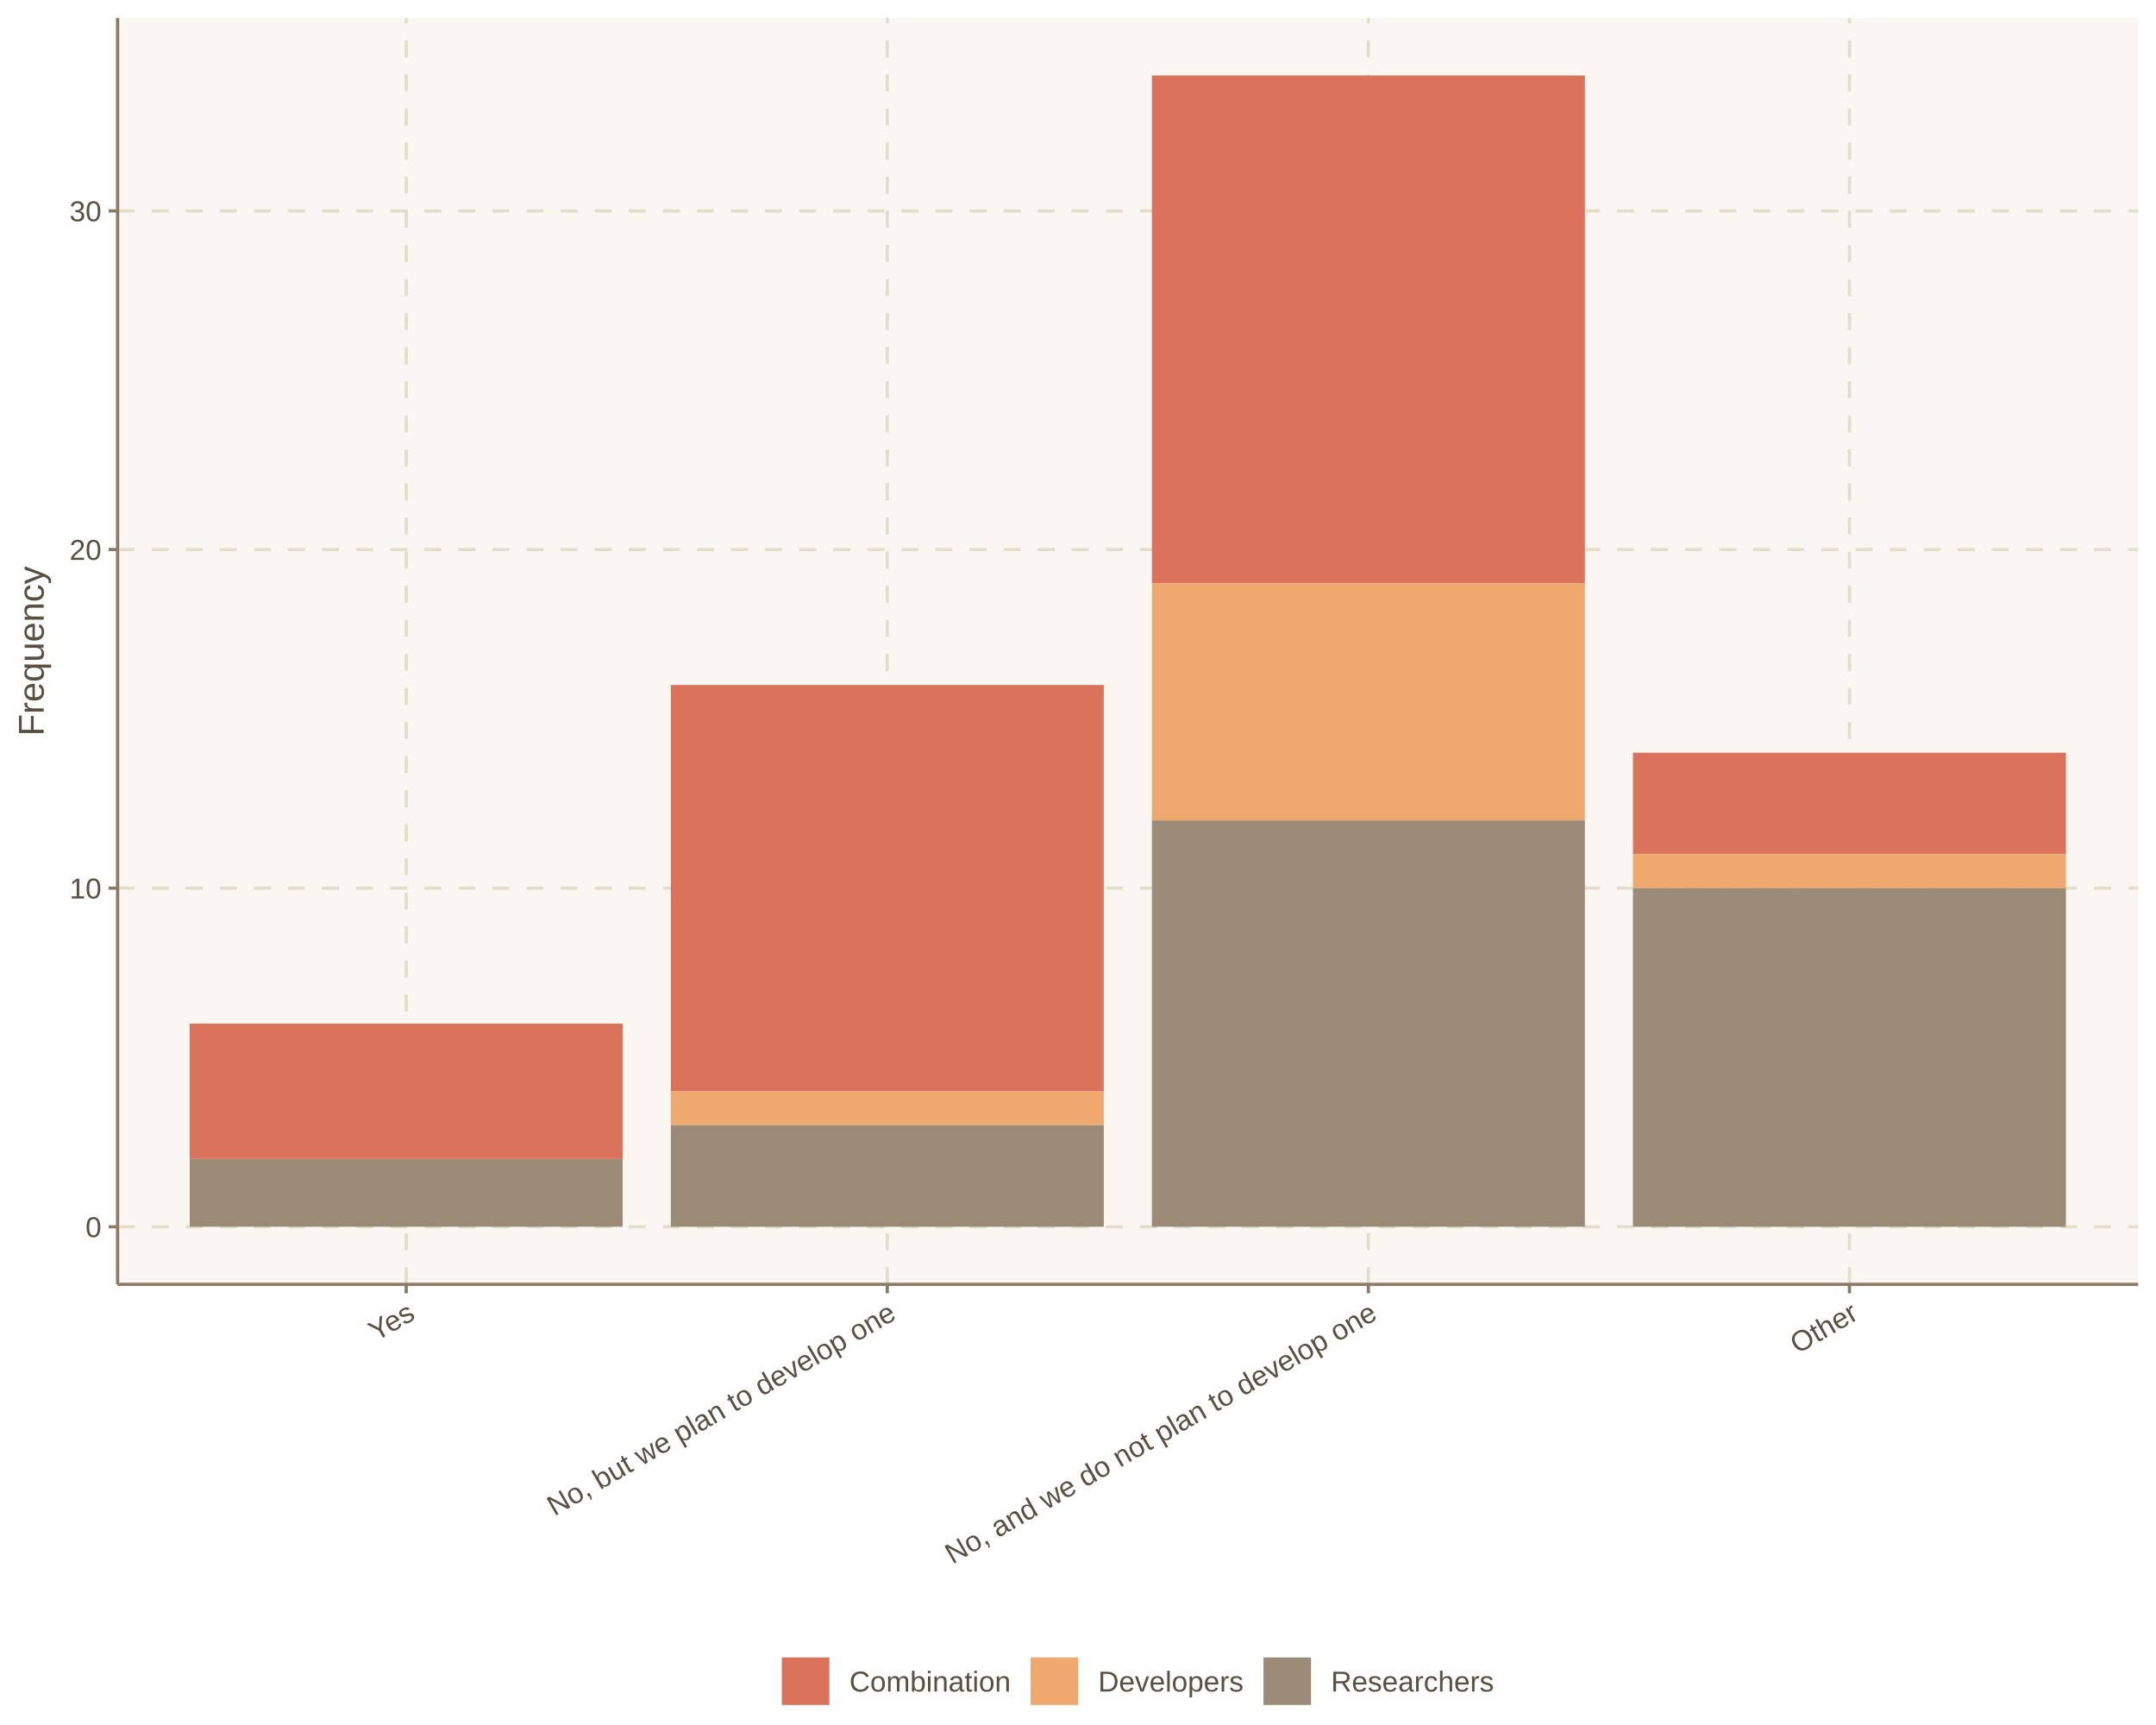
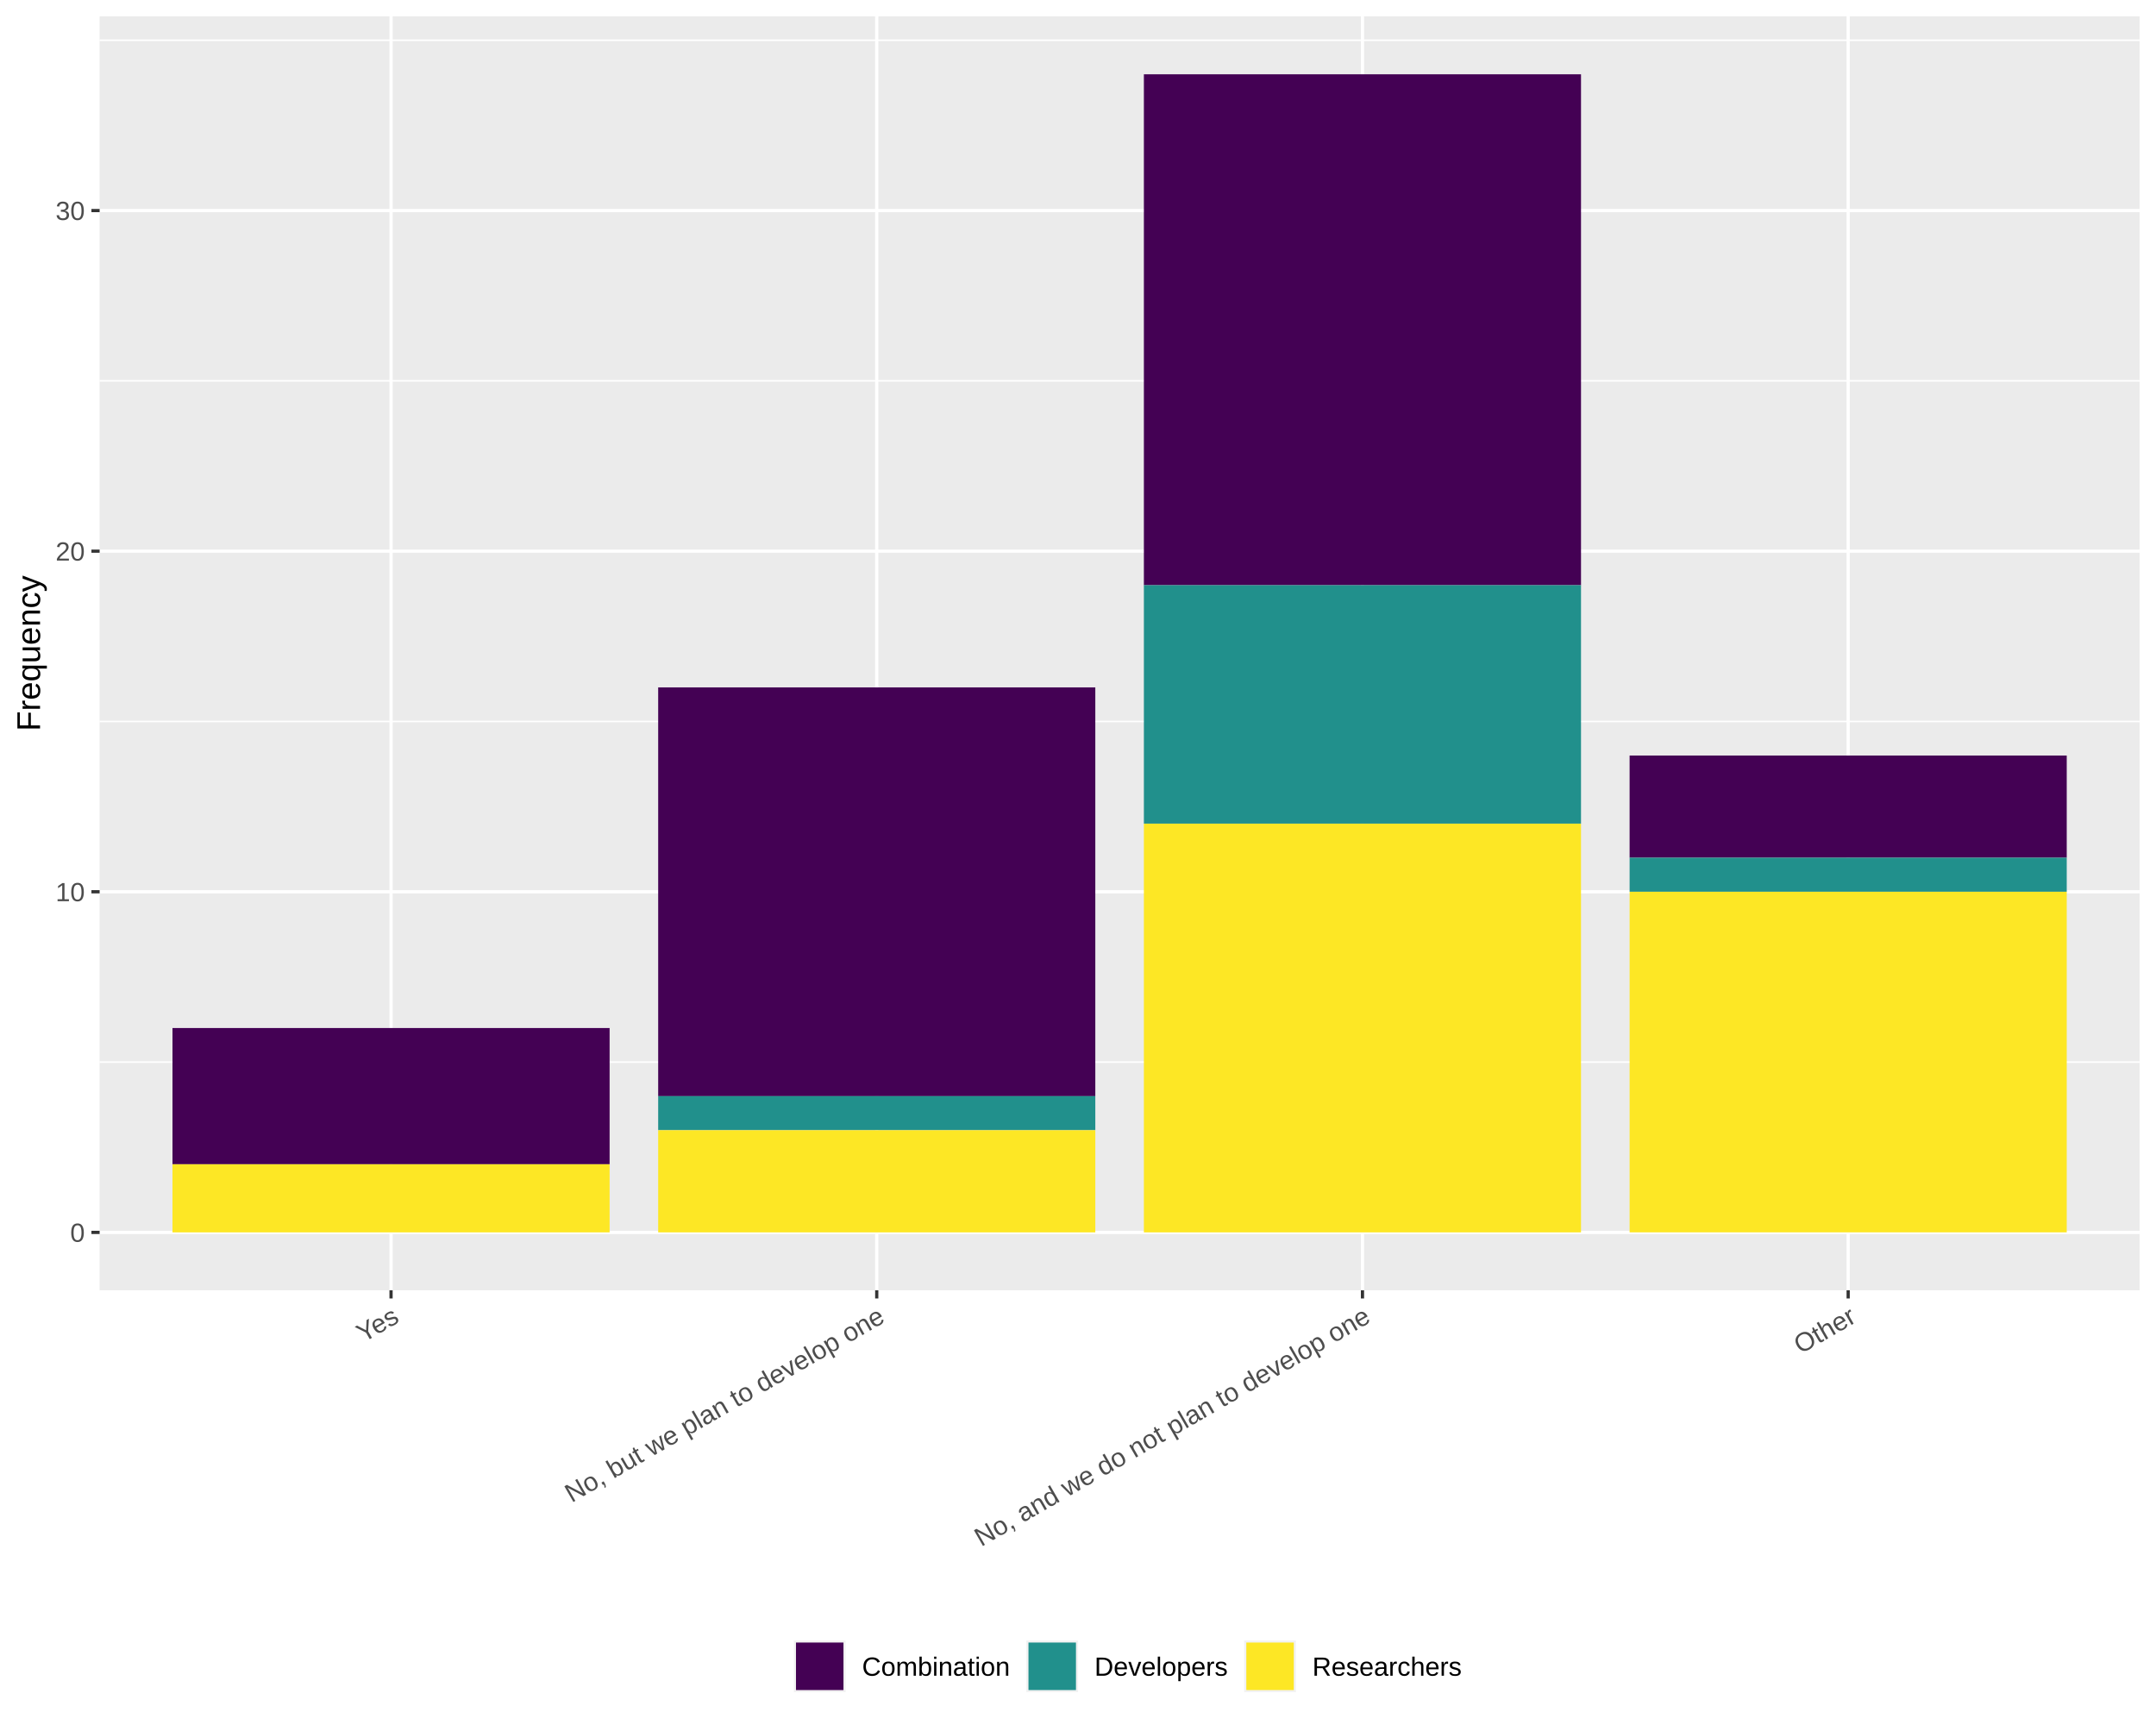
<svg xmlns="http://www.w3.org/2000/svg" class="svglite" width="720.00pt" height="576.00pt" viewBox="0 0 720.00 576.00">
  <defs>
    <style type="text/css">
    .svglite line, .svglite polyline, .svglite polygon, .svglite path, .svglite rect, .svglite circle {
      fill: none;
      stroke: #000000;
      stroke-linecap: round;
      stroke-linejoin: round;
      stroke-miterlimit: 10.00;
    }
    .svglite text {
      white-space: pre;
    }
  </style>
  </defs>
  <rect width="100%" height="100%" style="stroke: none; fill: #FFFFFF;" />
  <defs>
    <clipPath id="cpMC4wMHw3MjAuMDB8MC4wMHw1NzYuMDA=">
      <rect x="0.00" y="0.00" width="720.00" height="576.00" />
    </clipPath>
  </defs>
  <g clip-path="url(#cpMC4wMHw3MjAuMDB8MC4wMHw1NzYuMDA=)">
    <rect x="0.00" y="0.00" width="720.00" height="576.00" style="stroke-width: 1.07; stroke: #FFFFFF; fill: #FFFFFF;" />
  </g>
  <defs>
-     <clipPath id="cpMzkuMjd8NzE0LjAyfDUuOTh8NDI4Ljg2">
-       <rect x="39.27" y="5.98" width="674.76" height="422.88" />
+     <clipPath id="cpMzMuMjd8NzE0LjUyfDUuNDh8NDMwLjg0">
+       <rect x="33.27" y="5.48" width="681.25" height="425.36" />
    </clipPath>
  </defs>
-   <g clip-path="url(#cpMzkuMjd8NzE0LjAyfDUuOTh8NDI4Ljg2)">
-     <rect x="39.27" y="5.98" width="674.76" height="422.88" style="stroke-width: 1.07; stroke: none; fill: #FAF7F2;" />
-     <polyline points="39.27,409.64 714.02,409.64 " style="stroke-width: 1.07; stroke: #E3DDCC; stroke-dasharray: 5.69,5.69; stroke-linecap: butt;" />
-     <polyline points="39.27,296.57 714.02,296.57 " style="stroke-width: 1.07; stroke: #E3DDCC; stroke-dasharray: 5.69,5.69; stroke-linecap: butt;" />
-     <polyline points="39.27,183.50 714.02,183.50 " style="stroke-width: 1.07; stroke: #E3DDCC; stroke-dasharray: 5.69,5.69; stroke-linecap: butt;" />
-     <polyline points="39.27,70.43 714.02,70.43 " style="stroke-width: 1.07; stroke: #E3DDCC; stroke-dasharray: 5.69,5.69; stroke-linecap: butt;" />
-     <polyline points="135.66,428.86 135.66,5.98 " style="stroke-width: 1.07; stroke: #E3DDCC; stroke-dasharray: 5.69,5.69; stroke-linecap: butt;" />
-     <polyline points="296.32,428.86 296.32,5.98 " style="stroke-width: 1.07; stroke: #E3DDCC; stroke-dasharray: 5.69,5.69; stroke-linecap: butt;" />
-     <polyline points="456.97,428.86 456.97,5.98 " style="stroke-width: 1.07; stroke: #E3DDCC; stroke-dasharray: 5.69,5.69; stroke-linecap: butt;" />
-     <polyline points="617.63,428.86 617.63,5.98 " style="stroke-width: 1.07; stroke: #E3DDCC; stroke-dasharray: 5.69,5.69; stroke-linecap: butt;" />
-     <rect x="63.36" y="341.79" width="144.59" height="45.23" style="stroke-width: 1.07; stroke: none; stroke-linecap: square; stroke-linejoin: miter; fill: #DB735C;" />
-     <rect x="63.36" y="387.02" width="144.59" height="22.61" style="stroke-width: 1.07; stroke: none; stroke-linecap: square; stroke-linejoin: miter; fill: #9A8A76;" />
-     <rect x="224.02" y="228.72" width="144.59" height="135.68" style="stroke-width: 1.07; stroke: none; stroke-linecap: square; stroke-linejoin: miter; fill: #DB735C;" />
-     <rect x="224.02" y="364.41" width="144.59" height="11.31" style="stroke-width: 1.07; stroke: none; stroke-linecap: square; stroke-linejoin: miter; fill: #EFA86E;" />
-     <rect x="224.02" y="375.72" width="144.59" height="33.92" style="stroke-width: 1.07; stroke: none; stroke-linecap: square; stroke-linejoin: miter; fill: #9A8A76;" />
-     <rect x="384.68" y="25.20" width="144.59" height="169.60" style="stroke-width: 1.07; stroke: none; stroke-linecap: square; stroke-linejoin: miter; fill: #DB735C;" />
-     <rect x="384.68" y="194.80" width="144.59" height="79.15" style="stroke-width: 1.07; stroke: none; stroke-linecap: square; stroke-linejoin: miter; fill: #EFA86E;" />
-     <rect x="384.68" y="273.95" width="144.59" height="135.68" style="stroke-width: 1.07; stroke: none; stroke-linecap: square; stroke-linejoin: miter; fill: #9A8A76;" />
-     <rect x="545.33" y="251.34" width="144.59" height="33.92" style="stroke-width: 1.07; stroke: none; stroke-linecap: square; stroke-linejoin: miter; fill: #DB735C;" />
-     <rect x="545.33" y="285.26" width="144.59" height="11.31" style="stroke-width: 1.07; stroke: none; stroke-linecap: square; stroke-linejoin: miter; fill: #EFA86E;" />
-     <rect x="545.33" y="296.57" width="144.59" height="113.07" style="stroke-width: 1.07; stroke: none; stroke-linecap: square; stroke-linejoin: miter; fill: #9A8A76;" />
+   <g clip-path="url(#cpMzMuMjd8NzE0LjUyfDUuNDh8NDMwLjg0)">
+     <rect x="33.27" y="5.48" width="681.25" height="425.36" style="stroke-width: 1.07; stroke: none; fill: #EBEBEB;" />
+     <polyline points="33.27,354.64 714.52,354.64 " style="stroke-width: 0.53; stroke: #FFFFFF; stroke-linecap: butt;" />
+     <polyline points="33.27,240.91 714.52,240.91 " style="stroke-width: 0.53; stroke: #FFFFFF; stroke-linecap: butt;" />
+     <polyline points="33.27,127.17 714.52,127.17 " style="stroke-width: 0.53; stroke: #FFFFFF; stroke-linecap: butt;" />
+     <polyline points="33.27,13.44 714.52,13.44 " style="stroke-width: 0.53; stroke: #FFFFFF; stroke-linecap: butt;" />
+     <polyline points="33.27,411.51 714.52,411.51 " style="stroke-width: 1.07; stroke: #FFFFFF; stroke-linecap: butt;" />
+     <polyline points="33.27,297.77 714.52,297.77 " style="stroke-width: 1.07; stroke: #FFFFFF; stroke-linecap: butt;" />
+     <polyline points="33.27,184.04 714.52,184.04 " style="stroke-width: 1.07; stroke: #FFFFFF; stroke-linecap: butt;" />
+     <polyline points="33.27,70.31 714.52,70.31 " style="stroke-width: 1.07; stroke: #FFFFFF; stroke-linecap: butt;" />
+     <polyline points="130.59,430.84 130.59,5.48 " style="stroke-width: 1.07; stroke: #FFFFFF; stroke-linecap: butt;" />
+     <polyline points="292.79,430.84 292.79,5.48 " style="stroke-width: 1.07; stroke: #FFFFFF; stroke-linecap: butt;" />
+     <polyline points="455.00,430.84 455.00,5.48 " style="stroke-width: 1.07; stroke: #FFFFFF; stroke-linecap: butt;" />
+     <polyline points="617.20,430.84 617.20,5.48 " style="stroke-width: 1.07; stroke: #FFFFFF; stroke-linecap: butt;" />
+     <rect x="57.60" y="343.27" width="145.98" height="45.49" style="stroke-width: 1.07; stroke: none; stroke-linecap: square; stroke-linejoin: miter; fill: #440154;" />
+     <rect x="57.60" y="388.76" width="145.98" height="22.75" style="stroke-width: 1.07; stroke: none; stroke-linecap: square; stroke-linejoin: miter; fill: #FDE725;" />
+     <rect x="219.80" y="229.53" width="145.98" height="136.48" style="stroke-width: 1.07; stroke: none; stroke-linecap: square; stroke-linejoin: miter; fill: #440154;" />
+     <rect x="219.80" y="366.01" width="145.98" height="11.37" style="stroke-width: 1.07; stroke: none; stroke-linecap: square; stroke-linejoin: miter; fill: #21908C;" />
+     <rect x="219.80" y="377.39" width="145.98" height="34.12" style="stroke-width: 1.07; stroke: none; stroke-linecap: square; stroke-linejoin: miter; fill: #FDE725;" />
+     <rect x="382.00" y="24.81" width="145.98" height="170.60" style="stroke-width: 1.07; stroke: none; stroke-linecap: square; stroke-linejoin: miter; fill: #440154;" />
+     <rect x="382.00" y="195.41" width="145.98" height="79.61" style="stroke-width: 1.07; stroke: none; stroke-linecap: square; stroke-linejoin: miter; fill: #21908C;" />
+     <rect x="382.00" y="275.03" width="145.98" height="136.48" style="stroke-width: 1.07; stroke: none; stroke-linecap: square; stroke-linejoin: miter; fill: #FDE725;" />
+     <rect x="544.21" y="252.28" width="145.98" height="34.12" style="stroke-width: 1.07; stroke: none; stroke-linecap: square; stroke-linejoin: miter; fill: #440154;" />
+     <rect x="544.21" y="286.40" width="145.98" height="11.37" style="stroke-width: 1.07; stroke: none; stroke-linecap: square; stroke-linejoin: miter; fill: #21908C;" />
+     <rect x="544.21" y="297.77" width="145.98" height="113.73" style="stroke-width: 1.07; stroke: none; stroke-linecap: square; stroke-linejoin: miter; fill: #FDE725;" />
  </g>
  <g clip-path="url(#cpMC4wMHw3MjAuMDB8MC4wMHw1NzYuMDA=)">
-     <polyline points="39.27,428.86 39.27,5.98 " style="stroke-width: 1.07; stroke: #8D7A64; stroke-linecap: butt;" />
-     <text x="33.89" y="413.08" text-anchor="end" style="font-size: 9.60px;fill: #5B4F41; font-family: &quot;Arial&quot;;" textLength="5.34px" lengthAdjust="spacingAndGlyphs">0</text>
-     <text x="33.89" y="300.01" text-anchor="end" style="font-size: 9.60px;fill: #5B4F41; font-family: &quot;Arial&quot;;" textLength="10.67px" lengthAdjust="spacingAndGlyphs">10</text>
-     <text x="33.89" y="186.94" text-anchor="end" style="font-size: 9.60px;fill: #5B4F41; font-family: &quot;Arial&quot;;" textLength="10.67px" lengthAdjust="spacingAndGlyphs">20</text>
-     <text x="33.89" y="73.87" text-anchor="end" style="font-size: 9.60px;fill: #5B4F41; font-family: &quot;Arial&quot;;" textLength="10.67px" lengthAdjust="spacingAndGlyphs">30</text>
-     <polyline points="36.28,409.64 39.27,409.64 " style="stroke-width: 1.07; stroke: #8D7A64; stroke-linecap: butt;" />
-     <polyline points="36.28,296.57 39.27,296.57 " style="stroke-width: 1.07; stroke: #8D7A64; stroke-linecap: butt;" />
-     <polyline points="36.28,183.50 39.27,183.50 " style="stroke-width: 1.07; stroke: #8D7A64; stroke-linecap: butt;" />
-     <polyline points="36.28,70.43 39.27,70.43 " style="stroke-width: 1.07; stroke: #8D7A64; stroke-linecap: butt;" />
-     <polyline points="39.27,428.86 714.02,428.86 " style="stroke-width: 1.07; stroke: #8D7A64; stroke-linecap: butt;" />
-     <polyline points="135.66,431.85 135.66,428.86 " style="stroke-width: 1.07; stroke: #8D7A64; stroke-linecap: butt;" />
-     <polyline points="296.32,431.85 296.32,428.86 " style="stroke-width: 1.07; stroke: #8D7A64; stroke-linecap: butt;" />
-     <polyline points="456.97,431.85 456.97,428.86 " style="stroke-width: 1.07; stroke: #8D7A64; stroke-linecap: butt;" />
-     <polyline points="617.63,431.85 617.63,428.86 " style="stroke-width: 1.07; stroke: #8D7A64; stroke-linecap: butt;" />
-     <text transform="translate(139.10,440.20) rotate(-30)" text-anchor="end" style="font-size: 9.60px;fill: #5B4F41; font-family: &quot;Arial&quot;;" textLength="16.53px" lengthAdjust="spacingAndGlyphs">Yes</text>
-     <text transform="translate(299.76,440.20) rotate(-30)" text-anchor="end" style="font-size: 9.60px;fill: #5B4F41; font-family: &quot;Arial&quot;;" textLength="132.25px" lengthAdjust="spacingAndGlyphs">No, but we plan to develop one</text>
-     <text transform="translate(460.41,440.20) rotate(-30)" text-anchor="end" style="font-size: 9.60px;fill: #5B4F41; font-family: &quot;Arial&quot;;" textLength="164.25px" lengthAdjust="spacingAndGlyphs">No, and we do not plan to develop one</text>
-     <text transform="translate(621.07,440.20) rotate(-30)" text-anchor="end" style="font-size: 9.60px;fill: #5B4F41; font-family: &quot;Arial&quot;;" textLength="23.99px" lengthAdjust="spacingAndGlyphs">Other</text>
-     <text transform="translate(14.59,217.42) rotate(-90)" text-anchor="middle" style="font-size: 12.00px;fill: #5B4F41; font-family: &quot;Arial&quot;;" textLength="56.69px" lengthAdjust="spacingAndGlyphs">Frequency</text>
-     <rect x="254.41" y="552.74" width="244.46" height="17.28" style="stroke-width: 1.07; stroke: #FFFFFF; fill: #FFFFFF;" />
-     <rect x="260.39" y="552.74" width="17.28" height="17.28" style="stroke-width: 1.07; stroke: #FFFFFF; fill: #FAF7F2;" />
-     <rect x="261.10" y="553.45" width="15.86" height="15.86" style="stroke-width: 1.07; stroke: none; stroke-linecap: square; stroke-linejoin: miter; fill: #DB735C;" />
-     <rect x="343.48" y="552.74" width="17.28" height="17.28" style="stroke-width: 1.07; stroke: #FFFFFF; fill: #FAF7F2;" />
-     <rect x="344.19" y="553.45" width="15.86" height="15.86" style="stroke-width: 1.07; stroke: none; stroke-linecap: square; stroke-linejoin: miter; fill: #EFA86E;" />
-     <rect x="421.24" y="552.74" width="17.28" height="17.28" style="stroke-width: 1.07; stroke: #FFFFFF; fill: #FAF7F2;" />
-     <rect x="421.95" y="553.45" width="15.86" height="15.86" style="stroke-width: 1.07; stroke: none; stroke-linecap: square; stroke-linejoin: miter; fill: #9A8A76;" />
-     <text x="283.65" y="564.82" style="font-size: 9.60px;fill: #5B4F41; font-family: &quot;Arial&quot;;" textLength="53.86px" lengthAdjust="spacingAndGlyphs">Combination</text>
-     <text x="366.74" y="564.82" style="font-size: 9.60px;fill: #5B4F41; font-family: &quot;Arial&quot;;" textLength="48.52px" lengthAdjust="spacingAndGlyphs">Developers</text>
-     <text x="444.49" y="564.82" style="font-size: 9.60px;fill: #5B4F41; font-family: &quot;Arial&quot;;" textLength="54.38px" lengthAdjust="spacingAndGlyphs">Researchers</text>
+     <text x="28.34" y="414.66" text-anchor="end" style="font-size: 8.80px;fill: #4D4D4D; font-family: &quot;Arial&quot;;" textLength="4.90px" lengthAdjust="spacingAndGlyphs">0</text>
+     <text x="28.34" y="300.93" text-anchor="end" style="font-size: 8.80px;fill: #4D4D4D; font-family: &quot;Arial&quot;;" textLength="9.79px" lengthAdjust="spacingAndGlyphs">10</text>
+     <text x="28.34" y="187.19" text-anchor="end" style="font-size: 8.80px;fill: #4D4D4D; font-family: &quot;Arial&quot;;" textLength="9.79px" lengthAdjust="spacingAndGlyphs">20</text>
+     <text x="28.34" y="73.46" text-anchor="end" style="font-size: 8.80px;fill: #4D4D4D; font-family: &quot;Arial&quot;;" textLength="9.79px" lengthAdjust="spacingAndGlyphs">30</text>
+     <polyline points="30.53,411.51 33.27,411.51 " style="stroke-width: 1.07; stroke: #333333; stroke-linecap: butt;" />
+     <polyline points="30.53,297.77 33.27,297.77 " style="stroke-width: 1.07; stroke: #333333; stroke-linecap: butt;" />
+     <polyline points="30.53,184.04 33.27,184.04 " style="stroke-width: 1.07; stroke: #333333; stroke-linecap: butt;" />
+     <polyline points="30.53,70.31 33.27,70.31 " style="stroke-width: 1.07; stroke: #333333; stroke-linecap: butt;" />
+     <polyline points="130.59,433.58 130.59,430.84 " style="stroke-width: 1.07; stroke: #333333; stroke-linecap: butt;" />
+     <polyline points="292.79,433.58 292.79,430.84 " style="stroke-width: 1.07; stroke: #333333; stroke-linecap: butt;" />
+     <polyline points="455.00,433.58 455.00,430.84 " style="stroke-width: 1.07; stroke: #333333; stroke-linecap: butt;" />
+     <polyline points="617.20,433.58 617.20,430.84 " style="stroke-width: 1.07; stroke: #333333; stroke-linecap: butt;" />
+     <text transform="translate(133.74,441.23) rotate(-30)" text-anchor="end" style="font-size: 8.80px;fill: #4D4D4D; font-family: &quot;Arial&quot;;" textLength="15.16px" lengthAdjust="spacingAndGlyphs">Yes</text>
+     <text transform="translate(295.95,441.23) rotate(-30)" text-anchor="end" style="font-size: 8.80px;fill: #4D4D4D; font-family: &quot;Arial&quot;;" textLength="121.31px" lengthAdjust="spacingAndGlyphs">No, but we plan to develop one</text>
+     <text transform="translate(458.15,441.23) rotate(-30)" text-anchor="end" style="font-size: 8.80px;fill: #4D4D4D; font-family: &quot;Arial&quot;;" textLength="150.67px" lengthAdjust="spacingAndGlyphs">No, and we do not plan to develop one</text>
+     <text transform="translate(620.35,441.23) rotate(-30)" text-anchor="end" style="font-size: 8.80px;fill: #4D4D4D; font-family: &quot;Arial&quot;;" textLength="22.00px" lengthAdjust="spacingAndGlyphs">Other</text>
+     <text transform="translate(13.37,218.16) rotate(-90)" text-anchor="middle" style="font-size: 11.00px; font-family: &quot;Arial&quot;;" textLength="51.98px" lengthAdjust="spacingAndGlyphs">Frequency</text>
+     <rect x="254.16" y="542.28" width="239.47" height="28.24" style="stroke-width: 1.07; stroke: none; fill: #FFFFFF;" />
+     <rect x="265.12" y="547.76" width="17.28" height="17.28" style="stroke-width: 1.07; stroke: none; fill: #F2F2F2;" />
+     <rect x="265.82" y="548.47" width="15.86" height="15.86" style="stroke-width: 1.07; stroke: none; stroke-linecap: square; stroke-linejoin: miter; fill: #440154;" />
+     <rect x="342.75" y="547.76" width="17.28" height="17.28" style="stroke-width: 1.07; stroke: none; fill: #F2F2F2;" />
+     <rect x="343.46" y="548.47" width="15.86" height="15.86" style="stroke-width: 1.07; stroke: none; stroke-linecap: square; stroke-linejoin: miter; fill: #21908C;" />
+     <rect x="415.50" y="547.76" width="17.28" height="17.28" style="stroke-width: 1.07; stroke: none; fill: #F2F2F2;" />
+     <rect x="416.21" y="548.47" width="15.86" height="15.86" style="stroke-width: 1.07; stroke: none; stroke-linecap: square; stroke-linejoin: miter; fill: #FDE725;" />
+     <text x="287.88" y="559.55" style="font-size: 8.80px; font-family: &quot;Arial&quot;;" textLength="49.40px" lengthAdjust="spacingAndGlyphs">Combination</text>
+     <text x="365.51" y="559.55" style="font-size: 8.80px; font-family: &quot;Arial&quot;;" textLength="44.51px" lengthAdjust="spacingAndGlyphs">Developers</text>
+     <text x="438.26" y="559.55" style="font-size: 8.80px; font-family: &quot;Arial&quot;;" textLength="49.89px" lengthAdjust="spacingAndGlyphs">Researchers</text>
  </g>
</svg>
